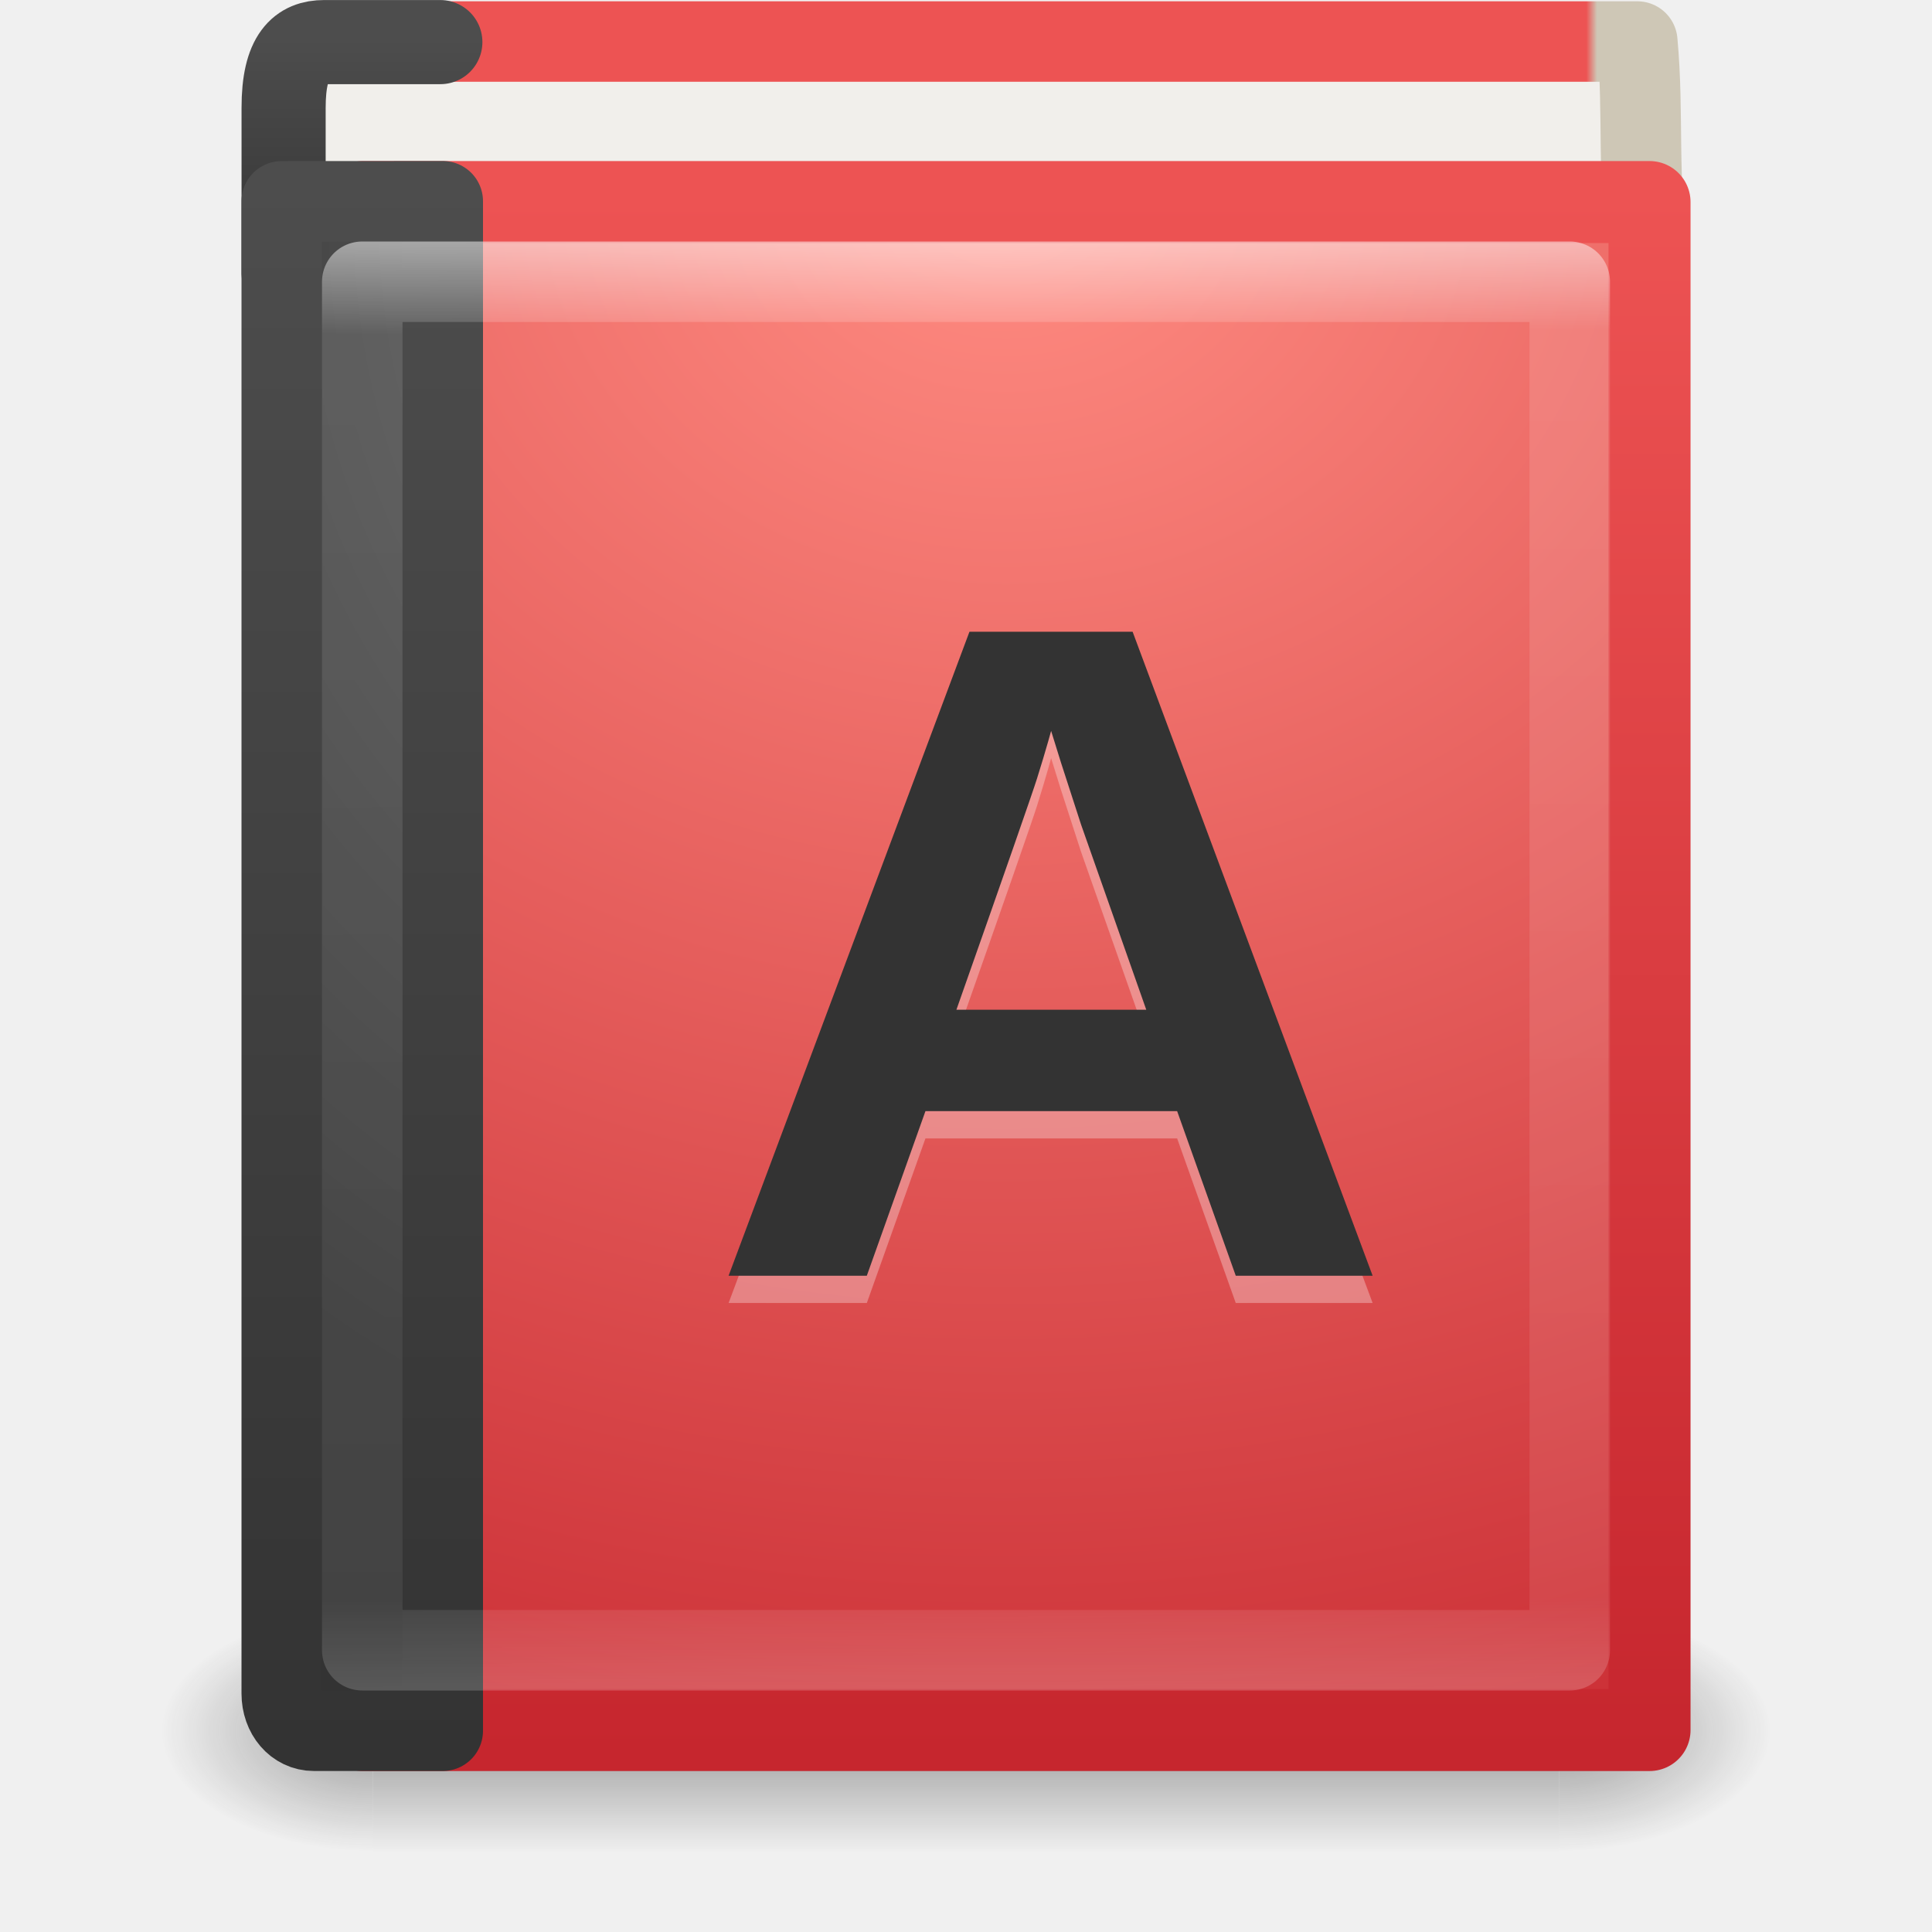
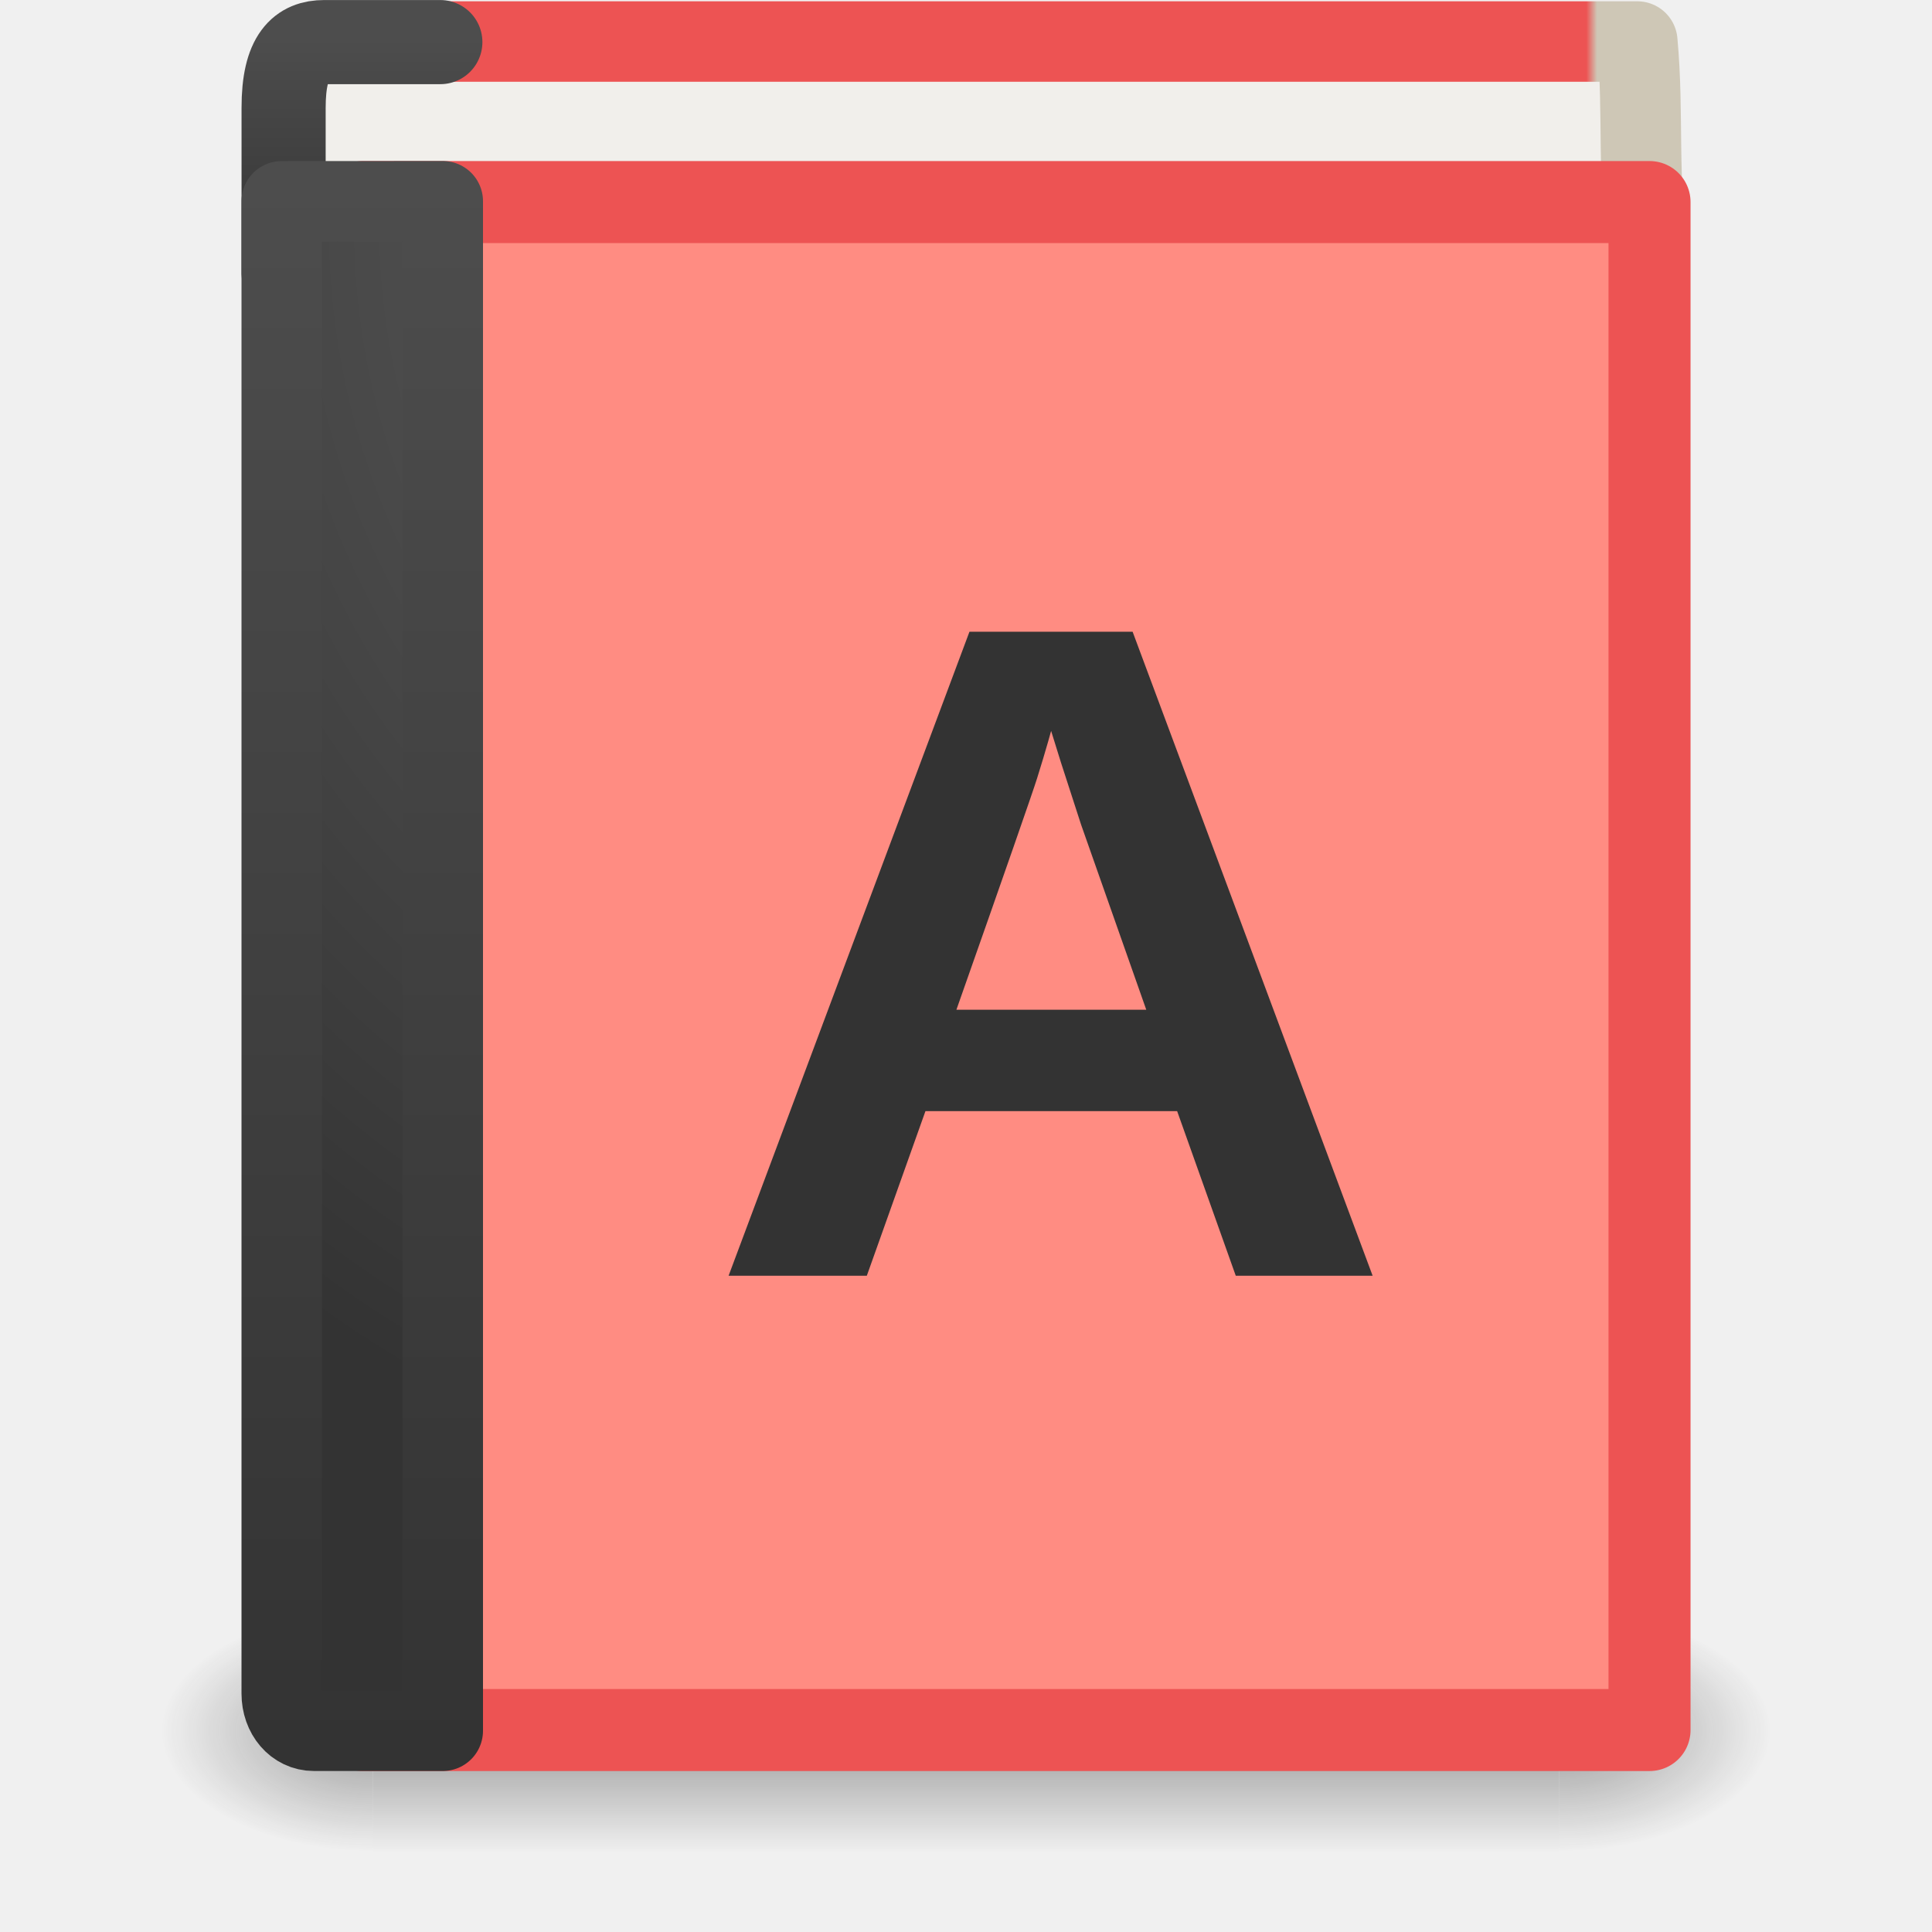
<svg xmlns="http://www.w3.org/2000/svg" xmlns:xlink="http://www.w3.org/1999/xlink" width="24" height="24" viewBox="0 0 24 24" id="svg2" version="1.1">
  <defs id="defs4">
    <linearGradient id="linearGradient4455">
      <stop id="stop4457" style="stop-color:#666666;stop-opacity:1" offset="0" />
      <stop id="stop4459" style="stop-color:#4f4f4f;stop-opacity:1" offset="0.262" />
      <stop id="stop4461" style="stop-color:#333333;stop-opacity:1" offset="0.705" />
      <stop id="stop4463" style="stop-color:#333333;stop-opacity:1" offset="1" />
    </linearGradient>
    <linearGradient id="linearGradient4449">
      <stop id="stop4451" style="stop-color:#333333;stop-opacity:1" offset="0" />
      <stop id="stop4453" style="stop-color:#4d4d4d;stop-opacity:1" offset="1" />
    </linearGradient>
    <linearGradient id="linearGradient4443">
      <stop id="stop4445" style="stop-color:#333333;stop-opacity:1" offset="0" />
      <stop id="stop4447" style="stop-color:#4d4d4d;stop-opacity:1" offset="1" />
    </linearGradient>
    <linearGradient id="linearGradient4226">
      <stop id="stop4228" style="stop-color:#f1efeb;stop-opacity:1" offset="0" />
      <stop id="stop4230" style="stop-color:#e1ddd2;stop-opacity:1" offset="1" />
    </linearGradient>
    <linearGradient id="linearGradient23419">
      <stop id="stop23421" style="stop-color:#000000;stop-opacity:1" offset="0" />
      <stop id="stop23423" style="stop-color:#000000;stop-opacity:0" offset="1" />
    </linearGradient>
    <linearGradient id="linearGradient4806-2-9">
      <stop id="stop4808-4-6" style="stop-color:#ffffff;stop-opacity:1" offset="0" />
      <stop id="stop4810-0-9" style="stop-color:#ffffff;stop-opacity:0.235" offset="0.424" />
      <stop id="stop4812-8-7" style="stop-color:#ffffff;stop-opacity:0.157" offset="0.821" />
      <stop id="stop4814-0-7" style="stop-color:#ffffff;stop-opacity:0.392" offset="1" />
    </linearGradient>
    <linearGradient xlink:href="#linearGradient4806-2-9" id="linearGradient7487" gradientUnits="userSpaceOnUse" gradientTransform="matrix(0.5306906,0,0,0.5306906,315.3446,662.793)" x1="71.204" y1="15.369" x2="71.204" y2="40.496" />
    <linearGradient xlink:href="#linearGradient4251" id="linearGradient7483" gradientUnits="userSpaceOnUse" gradientTransform="matrix(0.1875,0,0,0.1875,-740.5817,-382.5228)" x1="304" y1="98" x2="368" y2="210" />
    <linearGradient id="linearGradient4251">
      <stop id="stop4259" offset="0" style="stop-color:#cccccc;stop-opacity:1" />
      <stop style="stop-color:#f4f4f4;stop-opacity:1" offset="0.52" id="stop6460" />
      <stop style="stop-color:#c1c1c1;stop-opacity:1" offset="1" id="stop4183" />
    </linearGradient>
    <linearGradient xlink:href="#linearGradient4806-2-9" id="linearGradient7475" gradientUnits="userSpaceOnUse" gradientTransform="matrix(0.7756248,0,0,0.7756247,297.6662,655.9675)" x1="71.204" y1="15.369" x2="71.204" y2="40.496" />
    <linearGradient xlink:href="#linearGradient4140" id="linearGradient6964" gradientUnits="userSpaceOnUse" gradientTransform="matrix(0.2,0,0,0.2,286.4478,646.7817)" x1="288" y1="106" x2="384" y2="202" />
    <linearGradient id="linearGradient4140">
      <stop id="stop4142" offset="0" style="stop-color:#d7b217;stop-opacity:1" />
      <stop style="stop-color:#fff2b8;stop-opacity:1" offset="0.502" id="stop5784" />
      <stop id="stop4144" offset="1" style="stop-color:#d9b500;stop-opacity:1" />
    </linearGradient>
    <radialGradient r="10.625" fy="4.625" fx="62.625" cy="4.625" cx="62.625" gradientTransform="matrix(1.129412,0,0,0.2823525,282.9184,685.2758)" gradientUnits="userSpaceOnUse" id="radialGradient3090-9-3" xlink:href="#linearGradient23419" />
    <linearGradient gradientTransform="matrix(0.3909663,0,0,0.4700354,2.664748,1.442377)" gradientUnits="userSpaceOnUse" xlink:href="#linearGradient3195" id="linearGradient3063" y2="32.596" x2="24" y1="14.916" x1="24" />
    <linearGradient id="linearGradient3195">
      <stop offset="0" style="stop-color:#ffffff;stop-opacity:1" id="stop3197" />
      <stop offset="0.123" style="stop-color:#ffffff;stop-opacity:0.235" id="stop3199" />
      <stop offset="0.937" style="stop-color:#ffffff;stop-opacity:0.157" id="stop3201" />
      <stop offset="1" style="stop-color:#ffffff;stop-opacity:0.392" id="stop3203" />
    </linearGradient>
    <radialGradient gradientTransform="matrix(0,0.7455191,-0.6788126,0,18.7389,-1.181234)" gradientUnits="userSpaceOnUse" xlink:href="#linearGradient2867-449-88-871-390-598-476-591-434-148-57-177-641-289-620-227-114-444-680-744-8-7" id="radialGradient3066" fy="8.45" fx="10.904" r="20" cy="8.45" cx="10.904" />
    <linearGradient id="linearGradient2867-449-88-871-390-598-476-591-434-148-57-177-641-289-620-227-114-444-680-744-8-7">
      <stop offset="0" style="stop-color:#5f5f5f;stop-opacity:1" id="stop5430-8-6" />
      <stop offset="0.262" style="stop-color:#4f4f4f;stop-opacity:1" id="stop5432-3-5" />
      <stop offset="0.705" style="stop-color:#3b3b3b;stop-opacity:1" id="stop5434-1-6" />
      <stop offset="1" style="stop-color:#2b2b2b;stop-opacity:1" id="stop5436-8-9" />
    </linearGradient>
    <linearGradient gradientTransform="matrix(0.5369519,0,0,0.5302194,0.1161825,0.0296122)" gradientUnits="userSpaceOnUse" xlink:href="#linearGradient3707-319-631-407-324-616-674-812-821-107-178-392-400-6-7" id="linearGradient3068" y2="3.899" x2="24" y1="44" x1="24" />
    <linearGradient id="linearGradient3707-319-631-407-324-616-674-812-821-107-178-392-400-6-7">
      <stop offset="0" style="stop-color:#272727;stop-opacity:1" id="stop5440-4-4" />
      <stop offset="1" style="stop-color:#454545;stop-opacity:1" id="stop5442-3-5" />
    </linearGradient>
    <linearGradient gradientTransform="matrix(0.4054054,0,0,0.4594525,2.270271,0.9730153)" gradientUnits="userSpaceOnUse" xlink:href="#linearGradient3100" id="linearGradient3072" y2="43.758" x2="24.107" y1="4.431" x1="24" />
    <linearGradient id="linearGradient3100">
      <stop offset="0" style="stop-color:#ffffff;stop-opacity:1" id="stop3102" />
      <stop offset="0.062" style="stop-color:#ffffff;stop-opacity:0.235" id="stop3104" />
      <stop offset="0.933" style="stop-color:#ffffff;stop-opacity:0.157" id="stop3106" />
      <stop offset="1" style="stop-color:#ffffff;stop-opacity:0.392" id="stop3108" />
    </linearGradient>
    <radialGradient gradientTransform="matrix(0,1.138516,-0.9889027,-2.0975818e-8,19.65604,-5.750147)" gradientUnits="userSpaceOnUse" xlink:href="#linearGradient4455" id="radialGradient3075" fy="8.45" fx="7.496" r="20" cy="8.45" cx="7.496" />
    <linearGradient gradientTransform="matrix(0.4,0,0,0.4871721,1.7,0.3077403)" gradientUnits="userSpaceOnUse" xlink:href="#linearGradient4449" id="linearGradient3077" y2="3.899" x2="24" y1="44" x1="24" />
    <radialGradient gradientTransform="matrix(0,1.271158,-1.497281,0,22.45332,-28.79055)" gradientUnits="userSpaceOnUse" xlink:href="#linearGradient8967" id="radialGradient3080" fy="6.648" fx="24.502" r="17.498" cy="6.648" cx="24.502" />
    <linearGradient id="linearGradient8967">
      <stop offset="0" style="stop-color:#ff8c82;stop-opacity:1" id="stop8969" />
      <stop offset="1" style="stop-color:#c6262e;stop-opacity:1" id="stop8971" />
    </linearGradient>
    <linearGradient gradientTransform="matrix(0.329571,0,0,0.3414073,1.953728,0.8267556)" gradientUnits="userSpaceOnUse" xlink:href="#linearGradient3319" id="linearGradient3082" y2="61.482" x2="32.901" y1="4.648" x1="32.901" />
    <linearGradient id="linearGradient3319">
      <stop offset="0" style="stop-color:#ed5353;stop-opacity:1" id="stop3321" />
      <stop offset="1" style="stop-color:#c6262e;stop-opacity:1" id="stop3323" />
    </linearGradient>
    <linearGradient gradientTransform="matrix(0.4,0,0,0.5000033,0.9000221,1.249691)" gradientUnits="userSpaceOnUse" xlink:href="#linearGradient2346" id="linearGradient3085" y2="3" x2="10.654" y1="1" x1="10.654" />
    <linearGradient id="linearGradient2346">
      <stop offset="0" style="stop-color:#f1efeb;stop-opacity:1" id="stop2348" />
      <stop offset="1" style="stop-color:#e1ddd2;stop-opacity:1" id="stop2350" />
    </linearGradient>
    <linearGradient gradientTransform="matrix(0.3894149,0,0,0.07575434,1.770374,0.1818948)" gradientUnits="userSpaceOnUse" xlink:href="#linearGradient4443" id="linearGradient3087" y2="3.899" x2="24" y1="44" x1="24" />
    <linearGradient gradientTransform="matrix(0.5258947,0,0,1.016458,-0.2584514,-1.491949)" gradientUnits="userSpaceOnUse" xlink:href="#linearGradient4226" id="linearGradient3090" y2="4.497" x2="24.64" y1="3.381" x1="24.64" />
    <linearGradient gradientTransform="matrix(0.3748097,0,0,0.7374937,0.2402512,-0.02878131)" gradientUnits="userSpaceOnUse" xlink:href="#linearGradient3110" id="linearGradient3092" y2="0.065" x2="54.887" y1="0.065" x1="10.199" />
    <linearGradient id="linearGradient3110">
      <stop offset="0" style="stop-color:#ed5353;stop-opacity:1" id="stop3112" />
      <stop offset="0.934" style="stop-color:#ed5353;stop-opacity:1" id="stop3114" />
      <stop offset="0.942" style="stop-color:#cec7b6;stop-opacity:1" id="stop3116" />
      <stop offset="1" style="stop-color:#cec7b6;stop-opacity:1" id="stop3118" />
    </linearGradient>
    <radialGradient gradientTransform="matrix(2.003784,0,0,1.4,27.98813,-17.4)" gradientUnits="userSpaceOnUse" xlink:href="#linearGradient3688-166-749-49" id="radialGradient3082-993" fy="43.5" fx="4.993" r="2.5" cy="43.5" cx="4.993" />
    <linearGradient id="linearGradient3688-166-749-49">
      <stop offset="0" style="stop-color:#181818;stop-opacity:1" id="stop3079" />
      <stop offset="1" style="stop-color:#181818;stop-opacity:0" id="stop3081" />
    </linearGradient>
    <radialGradient gradientTransform="matrix(2.003784,0,0,1.4,-20.01187,-104.4)" gradientUnits="userSpaceOnUse" xlink:href="#linearGradient3688-166-749-49" id="radialGradient3084-992" fy="43.5" fx="4.993" r="2.5" cy="43.5" cx="4.993" />
    <linearGradient gradientUnits="userSpaceOnUse" xlink:href="#linearGradient3702-501-757-979" id="linearGradient3086-631" y2="39.999" x2="25.058" y1="47.028" x1="25.058" />
    <linearGradient id="linearGradient3702-501-757-979">
      <stop offset="0" style="stop-color:#181818;stop-opacity:0" id="stop3091" />
      <stop offset="0.5" style="stop-color:#181818;stop-opacity:1" id="stop3093" />
      <stop offset="1" style="stop-color:#181818;stop-opacity:0" id="stop3095" />
    </linearGradient>
    <linearGradient xlink:href="#linearGradient3707-319-631-407-324-616-674-812-821-107-178-392-400-6-7" id="linearGradient4714" x1="12.79" y1="17.016" x2="12.806" y2="9.145" gradientUnits="userSpaceOnUse" />
  </defs>
  <g transform="matrix(0.4999998,0,0,0.3333286,-1.999996e-7,7.333567)" id="g2036" style="display:inline">
    <g transform="matrix(1.052632,0,0,1.285713,-1.263158,-13.42854)" id="g3712" style="opacity:0.4">
      <rect width="5" height="7" x="38" y="40" id="rect2801" style="fill:url(#radialGradient3082-993);fill-opacity:1;stroke:none" />
      <rect width="5" height="7" x="-10" y="-47" transform="scale(-1,-1)" id="rect3696" style="fill:url(#radialGradient3084-992);fill-opacity:1;stroke:none" />
      <rect width="28" height="7" x="10" y="40" id="rect3700" style="fill:url(#linearGradient3086-631);fill-opacity:1;stroke:none" />
    </g>
  </g>
  <path d="M 20.483,3.198 C 20.328,2.219 20.425,1.449 20.339,0.516 l -15.824,0 0.093,2.961" id="path2723" style="display:inline;fill:#f1efeb;fill-opacity:1;stroke:url(#linearGradient3092);stroke-width:1;stroke-linecap:round;stroke-linejoin:round;stroke-miterlimit:0;stroke-dasharray:none;stroke-dashoffset:0;stroke-opacity:1" />
  <path d="m 5.47,3.477 -1.558,0 c -0.222,0 -0.389,-0.031 -0.389,-0.072 l 0,-2.065 c 0,-0.656 0.218,-0.817 0.503,-0.817 l 1.444,0" id="rect5505-21-3-9" style="color:#000000;display:inline;overflow:visible;visibility:visible;fill:#f1efeb;fill-opacity:1;fill-rule:nonzero;stroke:url(#linearGradient3087);stroke-width:1.045;stroke-linecap:round;stroke-linejoin:round;stroke-miterlimit:4;stroke-dasharray:none;stroke-dashoffset:0;stroke-opacity:1;marker:none;enable-background:accumulate" />
-   <rect width="15.981" height="18.981" x="4.51" y="2.51" id="rect2719" style="display:inline;fill:url(#radialGradient3080);fill-opacity:1;stroke:url(#linearGradient3082);stroke-width:1.019;stroke-linecap:round;stroke-linejoin:round;stroke-miterlimit:0;stroke-dasharray:none;stroke-dashoffset:0;stroke-opacity:1" />
+   <rect width="15.981" height="18.981" x="4.51" y="2.51" id="rect2719" style="display:inline;fill:#ff8c82;fill-opacity:1;stroke:#ed5353;stroke-width:1.019;stroke-linecap:round;stroke-linejoin:round;stroke-miterlimit:0;stroke-dasharray:none;stroke-dashoffset:0;stroke-opacity:1" />
  <path d="m 5.5,2.5 c 0,0 0,13.211 0,19 l -1.6,0 c -0.228,0 -0.4,-0.201 -0.4,-0.463 l 0,-18.536 z" id="rect5505-21-3" style="color:#000000;display:inline;overflow:visible;visibility:visible;fill:url(#radialGradient3075);fill-opacity:1;fill-rule:nonzero;stroke:url(#linearGradient3077);stroke-width:1;stroke-linecap:round;stroke-linejoin:round;stroke-miterlimit:4;stroke-dasharray:none;stroke-dashoffset:0;stroke-opacity:1;marker:none;enable-background:accumulate" />
-   <rect width="15" height="17" x="4.5" y="3.5" id="rect6741-0" style="opacity:0.5;fill:none;stroke:url(#linearGradient3072);stroke-width:1;stroke-linecap:round;stroke-linejoin:round;stroke-miterlimit:4;stroke-dasharray:none;stroke-dashoffset:0;stroke-opacity:1" />
-   <g style="font-style:normal;font-variant:normal;font-weight:bold;font-stretch:normal;font-size:7.5px;line-height:125%;font-family:sans-serif;-inkscape-font-specification:'sans-serif Bold';letter-spacing:0px;word-spacing:0px;fill:#ffffff;fill-opacity:0.309;stroke:none;stroke-width:1px;stroke-linecap:butt;stroke-linejoin:miter;stroke-opacity:1" id="text4687-7" transform="matrix(1.059939,0,0,1.033594,-0.4885999,-1.38455)">
-     <path d="m 14.944,17 -0.687,-1.978 -2.95,0 L 10.62,17 9,17 l 2.823,-7.74 1.912,0 L 16.548,17 14.944,17 Z m -2.164,-6.548 -0.033,0.121 q -0.055,0.198 -0.132,0.45 -0.077,0.253 -0.945,2.78 l 2.225,0 -0.764,-2.225 -0.236,-0.747 -0.115,-0.379 z" style="font-size:11.25px;fill:#ffffff;fill-opacity:0.309" id="path4692-5" />
-   </g>
  <g style="font-style:normal;font-variant:normal;font-weight:bold;font-stretch:normal;font-size:7.5px;line-height:125%;font-family:sans-serif;-inkscape-font-specification:'sans-serif Bold';letter-spacing:0px;word-spacing:0px;fill:#333333;fill-opacity:1;stroke:none;stroke-width:1px;stroke-linecap:butt;stroke-linejoin:miter;stroke-opacity:1" id="text4687" transform="matrix(1.059939,0,0,1.033594,-0.4885999,-1.723528)">
    <path d="m 14.944,17 -0.687,-1.978 -2.95,0 L 10.62,17 9,17 l 2.823,-7.74 1.912,0 L 16.548,17 14.944,17 Z m -2.164,-6.548 -0.033,0.121 q -0.055,0.198 -0.132,0.45 -0.077,0.253 -0.945,2.78 l 2.225,0 -0.764,-2.225 -0.236,-0.747 -0.115,-0.379 z" style="font-size:11.25px;fill:#333333;fill-opacity:1" id="path4692" />
  </g>
</svg>
